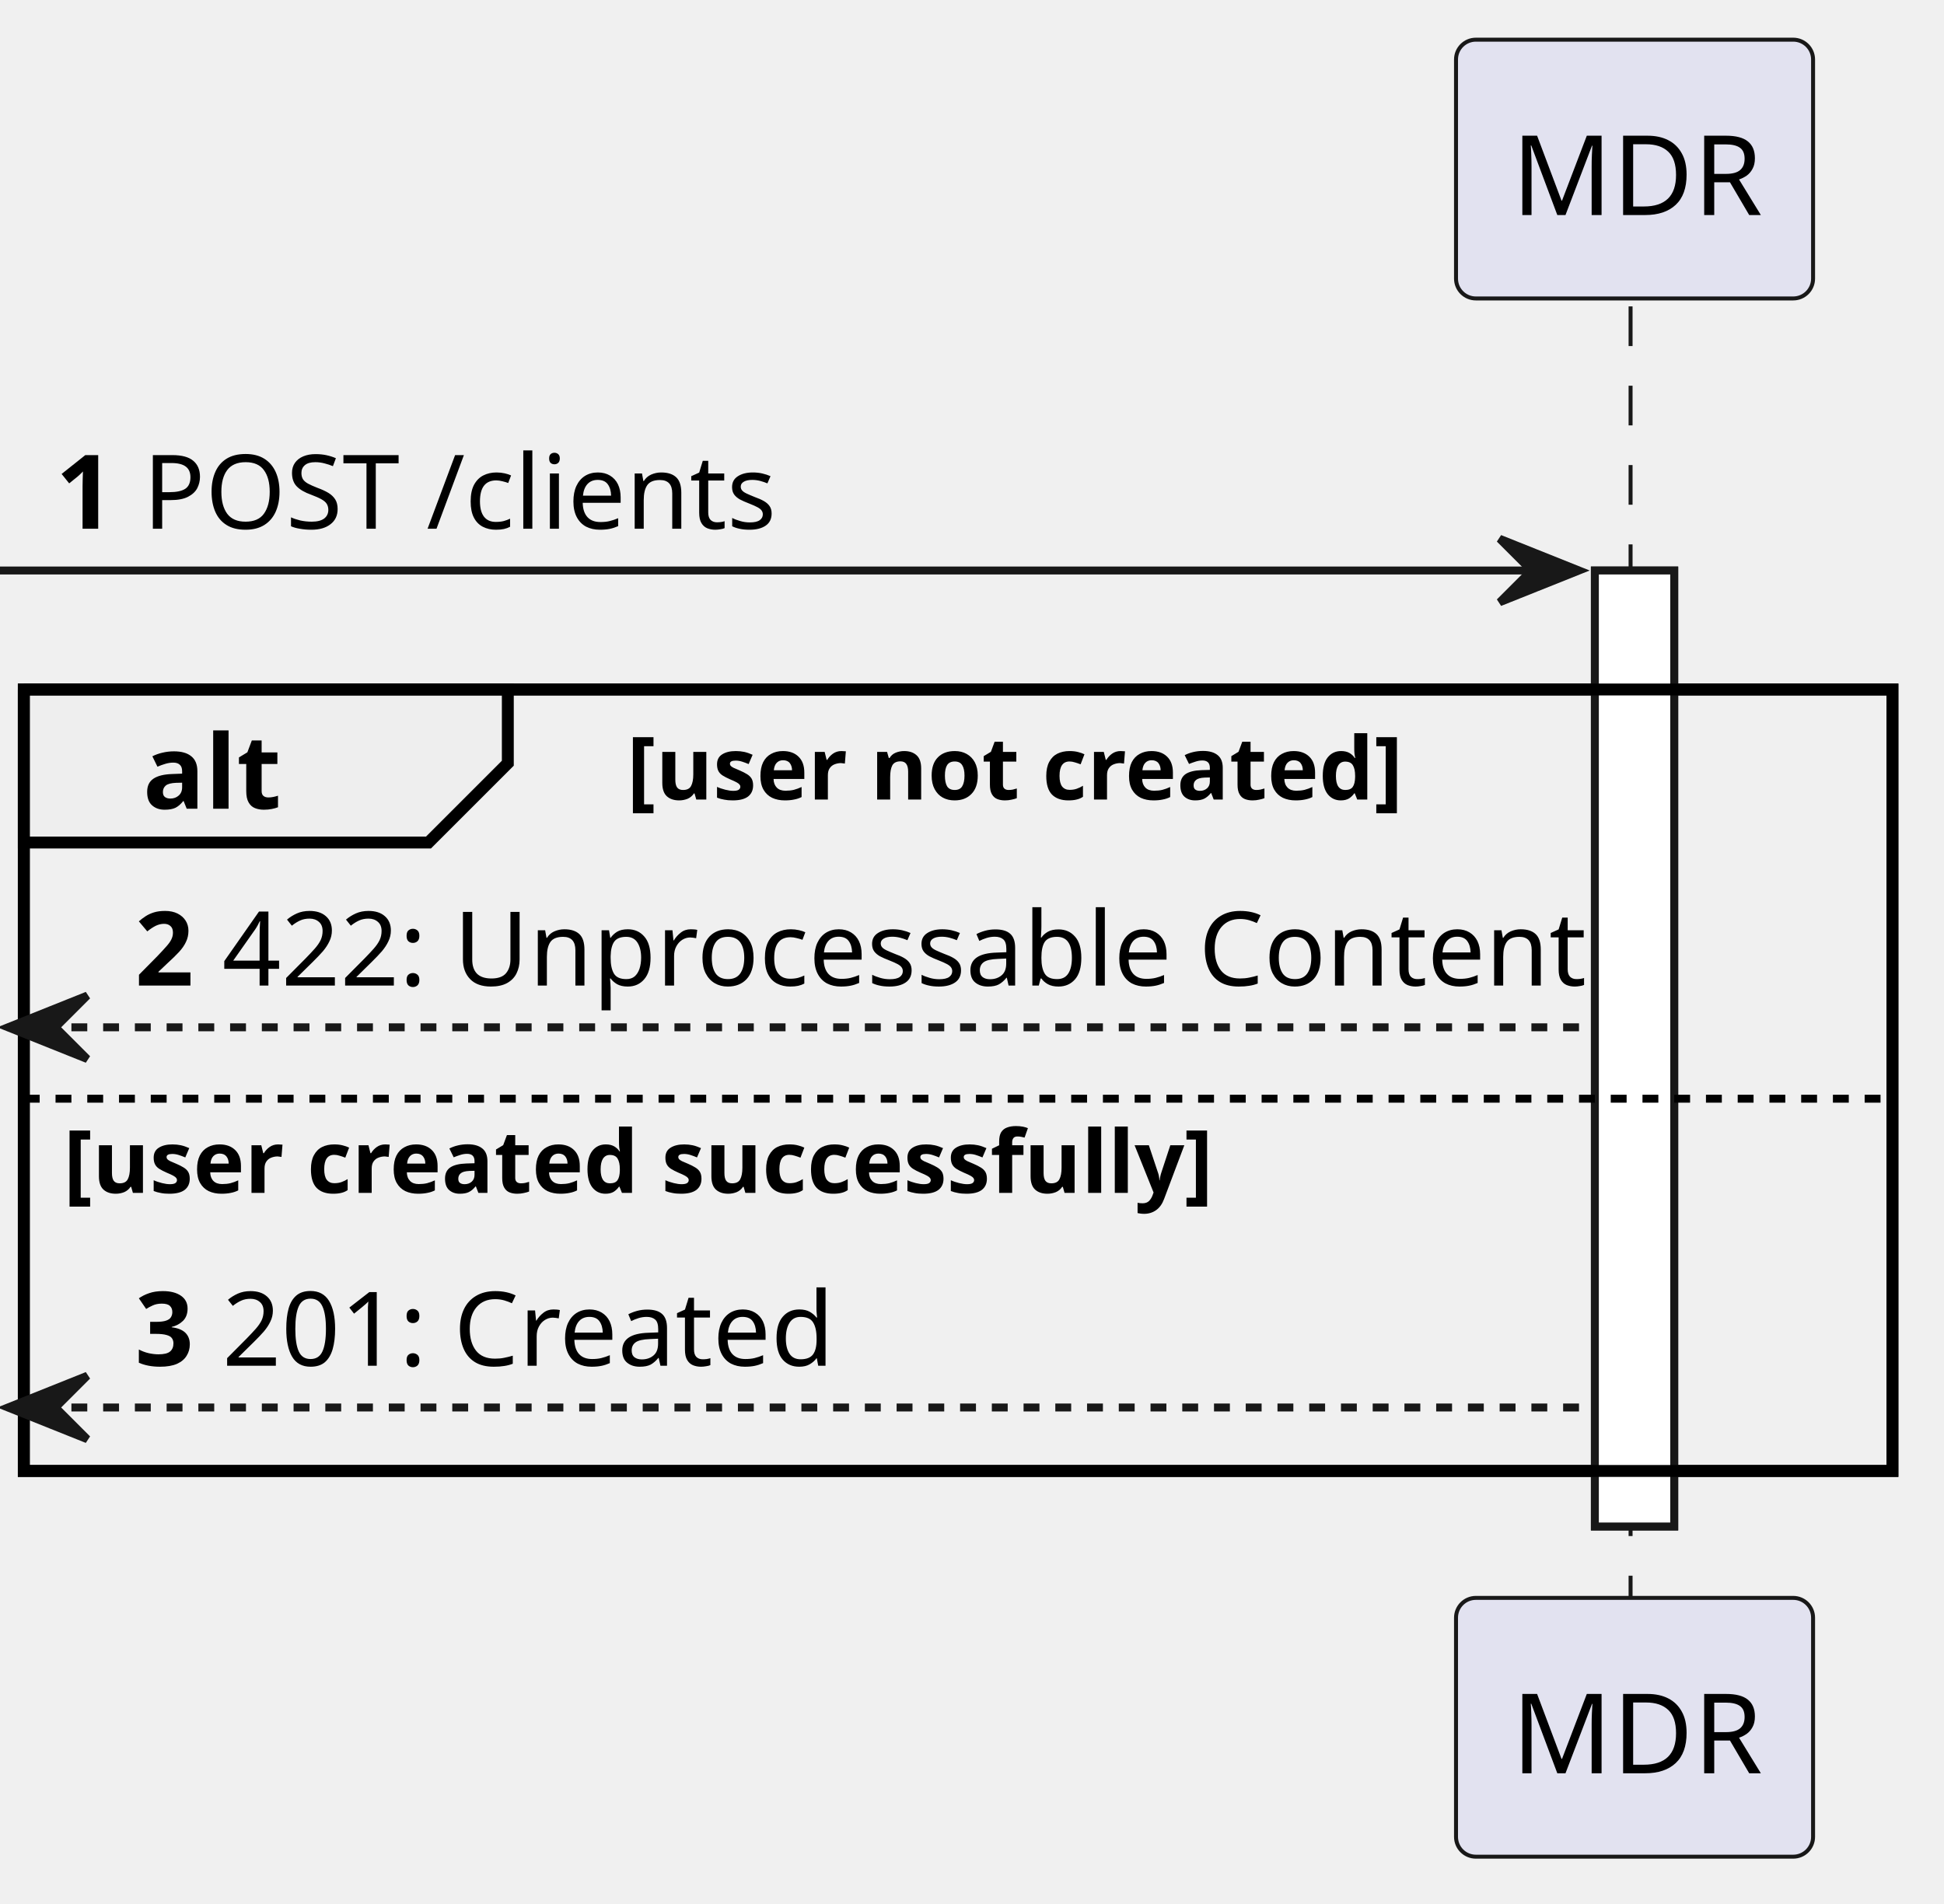
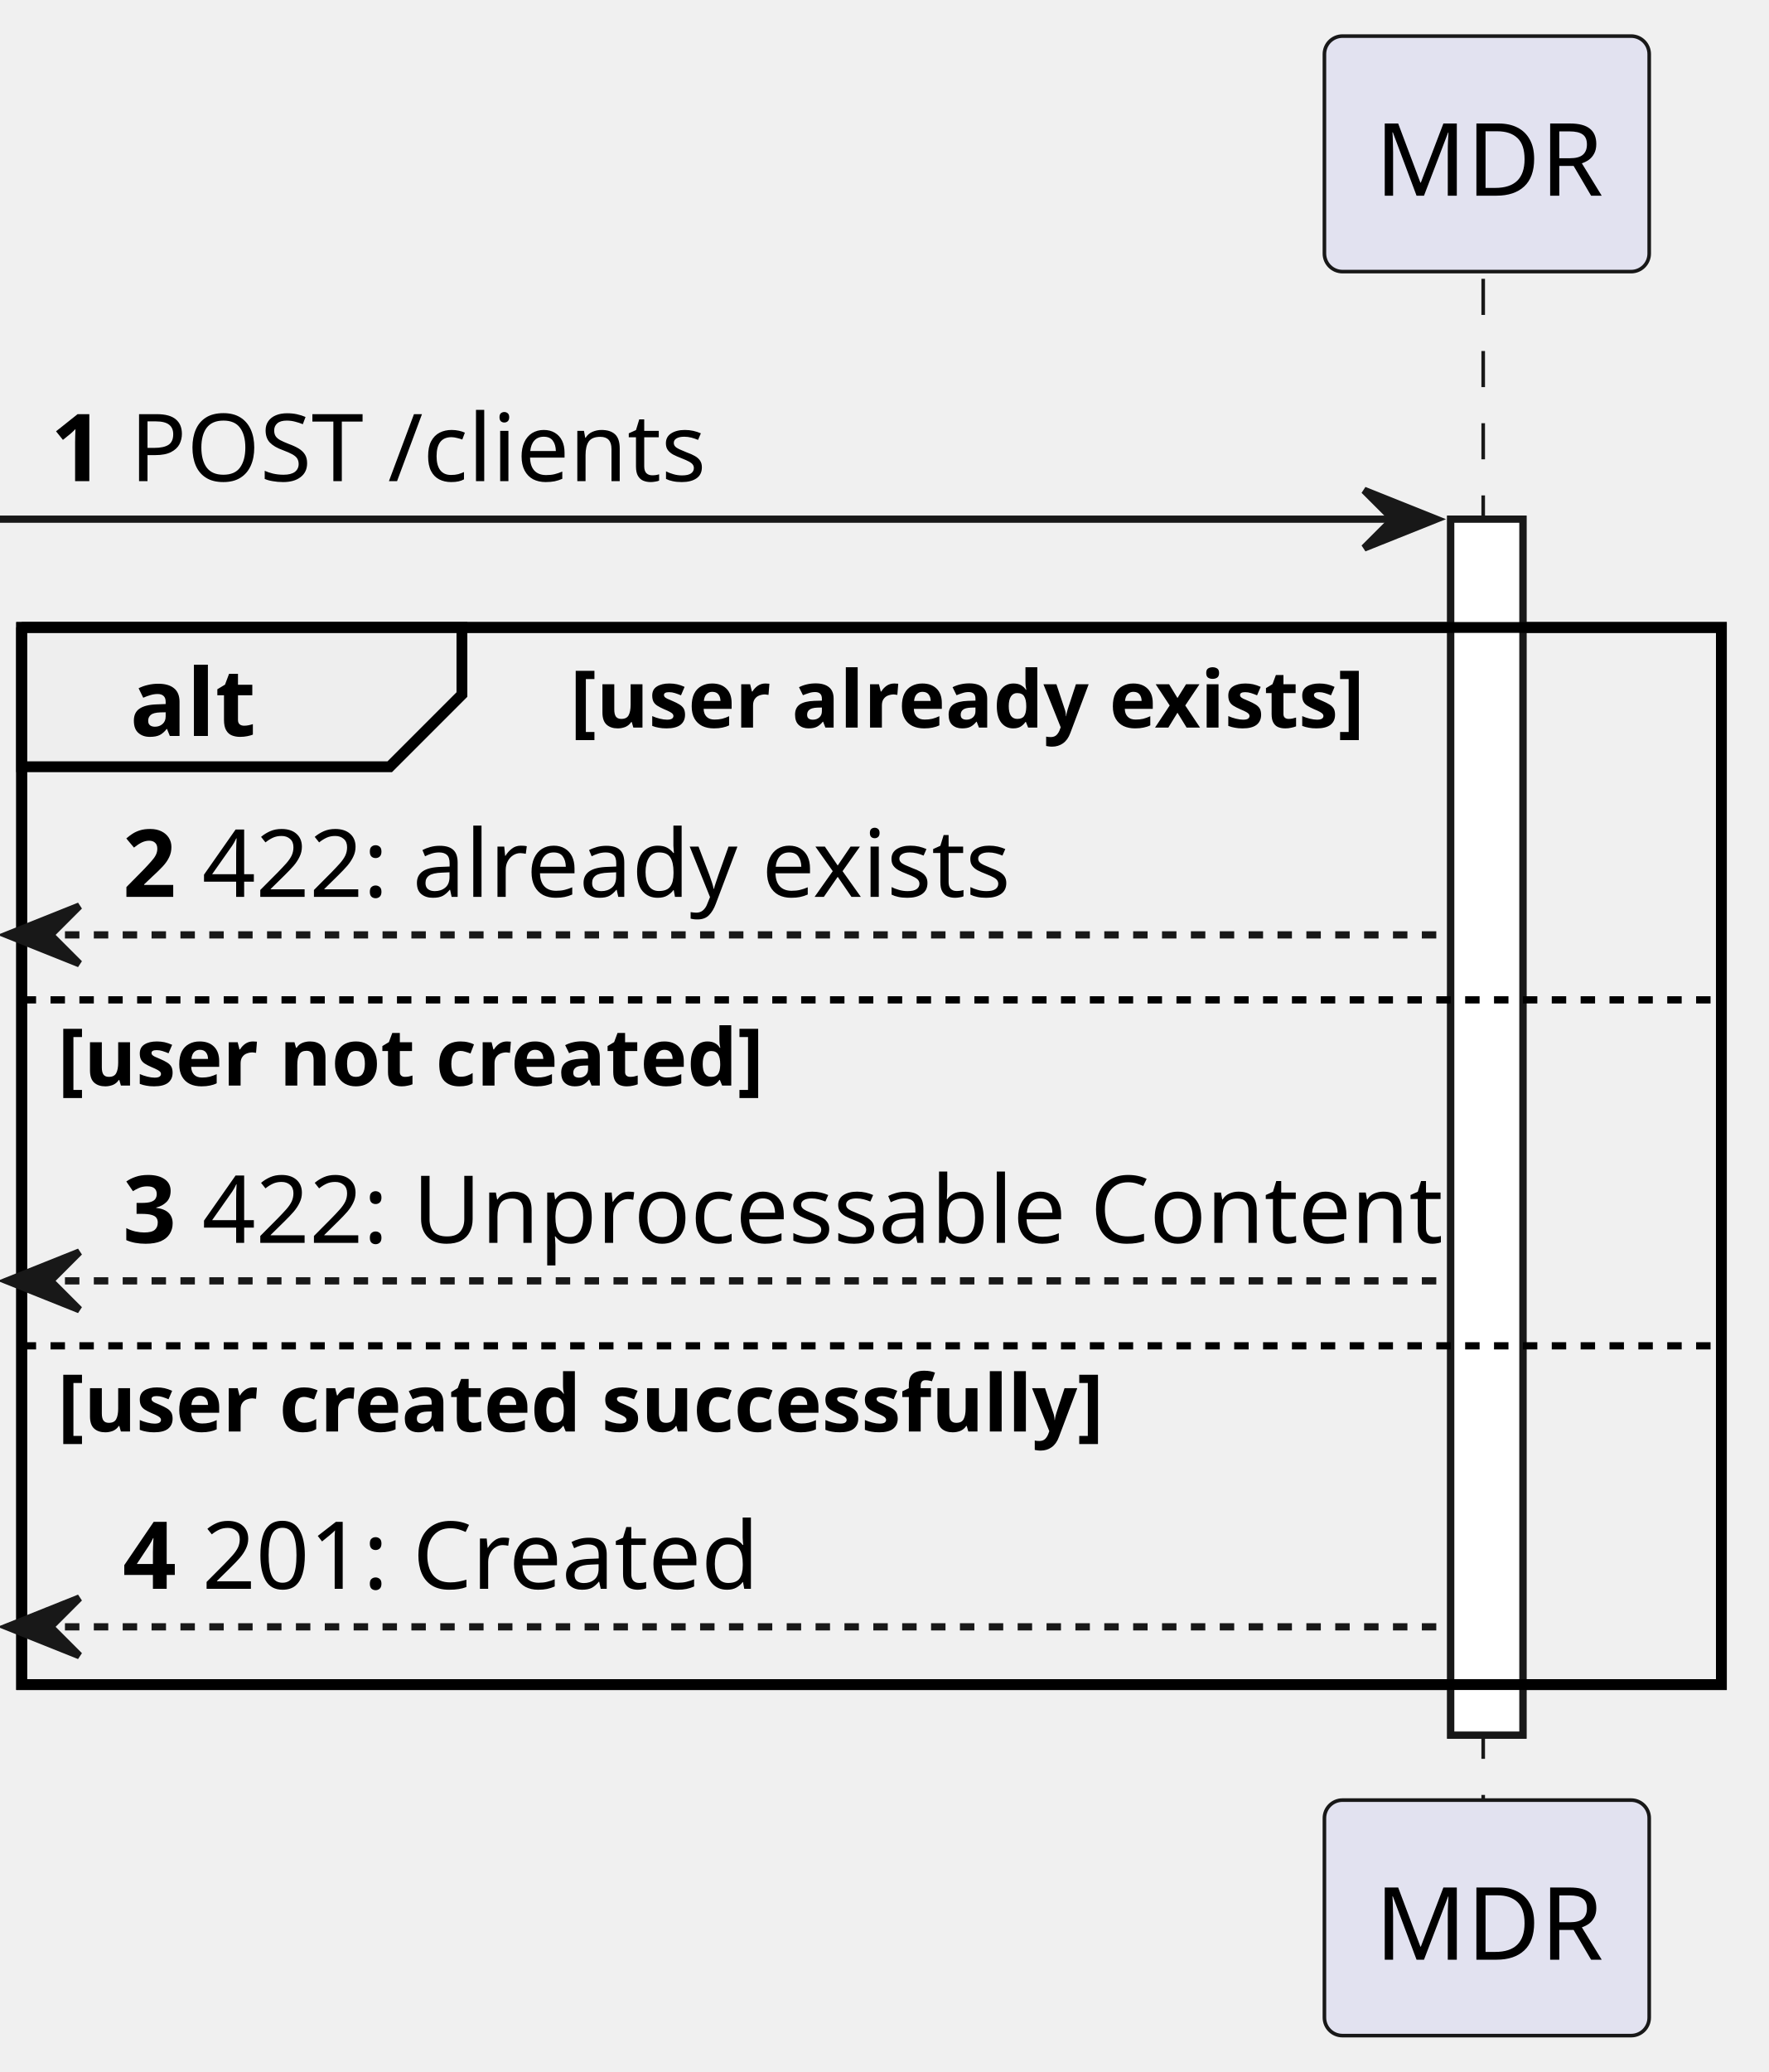
- <svg xmlns="http://www.w3.org/2000/svg" contentStyleType="text/css" height="240px" preserveAspectRatio="none" style="width:245px;height:240px;background:#FFFFFF;" version="1.1" viewBox="0 0 245 240" width="245px" zoomAndPan="magnify">
+ <svg xmlns="http://www.w3.org/2000/svg" contentStyleType="text/css" height="287px" preserveAspectRatio="none" style="width:245px;height:287px;background:#FFFFFF;" version="1.1" viewBox="0 0 245 287" width="245px" zoomAndPan="magnify">
  <defs />
  <g>
-     <rect fill="#FFFFFF" height="120.504" style="stroke:#181818;stroke-width:1.0;" width="10" x="201" y="71.912" />
-     <rect fill="none" height="98.504" style="stroke:#000000;stroke-width:1.5;" width="235.5" x="3" y="86.912" />
-     <line style="stroke:#181818;stroke-width:0.5;stroke-dasharray:5.0,5.0;" x1="205.5" x2="205.5" y1="38.621" y2="202.416" />
+     <rect fill="#FFFFFF" height="168.426" style="stroke:#181818;stroke-width:1.0;" width="10" x="201" y="71.912" />
+     <rect fill="none" height="146.426" style="stroke:#000000;stroke-width:1.5;" width="235.5" x="3" y="86.912" />
+     <line style="stroke:#181818;stroke-width:0.5;stroke-dasharray:5.0,5.0;" x1="205.5" x2="205.5" y1="38.621" y2="250.338" />
    <rect fill="#E2E2F0" height="32.621" rx="2.5" ry="2.5" style="stroke:#181818;stroke-width:0.5;" width="45" x="183.5" y="5" />
    <text fill="#000000" font-family="sans-serif" font-size="14" lengthAdjust="spacing" textLength="31" x="190.5" y="27.107">MDR</text>
-     <rect fill="#E2E2F0" height="32.621" rx="2.5" ry="2.5" style="stroke:#181818;stroke-width:0.5;" width="45" x="183.5" y="201.416" />
-     <text fill="#000000" font-family="sans-serif" font-size="14" lengthAdjust="spacing" textLength="31" x="190.5" y="223.523">MDR</text>
-     <rect fill="#FFFFFF" height="120.504" style="stroke:#181818;stroke-width:1.0;" width="10" x="201" y="71.912" />
+     <rect fill="#E2E2F0" height="32.621" rx="2.5" ry="2.5" style="stroke:#181818;stroke-width:0.5;" width="45" x="183.5" y="249.338" />
+     <text fill="#000000" font-family="sans-serif" font-size="14" lengthAdjust="spacing" textLength="31" x="190.5" y="271.445">MDR</text>
+     <rect fill="#FFFFFF" height="168.426" style="stroke:#181818;stroke-width:1.0;" width="10" x="201" y="71.912" />
    <polygon fill="#181818" points="189,67.912,199,71.912,189,75.912,193,71.912" style="stroke:#181818;stroke-width:1.0;" />
    <line style="stroke:#181818;stroke-width:1.0;" x1="0" x2="195" y1="71.912" y2="71.912" />
    <text fill="#000000" font-family="sans-serif" font-size="13" font-weight="bold" lengthAdjust="spacing" textLength="7" x="7" y="66.649">1</text>
    <text fill="#000000" font-family="sans-serif" font-size="13" lengthAdjust="spacing" textLength="81" x="18" y="66.649">POST /clients</text>
    <path d="M3,86.912 L64,86.912 L64,96.203 L54,106.203 L3,106.203 L3,86.912 " fill="#EEEEEE" style="stroke:#000000;stroke-width:1.5;" />
-     <rect fill="none" height="98.504" style="stroke:#000000;stroke-width:1.5;" width="235.5" x="3" y="86.912" />
+     <rect fill="none" height="146.426" style="stroke:#000000;stroke-width:1.5;" width="235.5" x="3" y="86.912" />
    <text fill="#000000" font-family="sans-serif" font-size="13" font-weight="bold" lengthAdjust="spacing" textLength="16" x="18" y="101.94">alt</text>
-     <text fill="#000000" font-family="sans-serif" font-size="11" font-weight="bold" lengthAdjust="spacing" textLength="100" x="79" y="100.782">[user not created]</text>
+     <text fill="#000000" font-family="sans-serif" font-size="11" font-weight="bold" lengthAdjust="spacing" textLength="114" x="79" y="100.782">[user already exists]</text>
    <polygon fill="#181818" points="11,125.494,1,129.494,11,133.494,7,129.494" style="stroke:#181818;stroke-width:1.0;" />
    <line style="stroke:#181818;stroke-width:1.0;stroke-dasharray:2.0,2.0;" x1="5" x2="200" y1="129.494" y2="129.494" />
    <text fill="#000000" font-family="sans-serif" font-size="13" font-weight="bold" lengthAdjust="spacing" textLength="7" x="17" y="124.231">2</text>
-     <text fill="#000000" font-family="sans-serif" font-size="13" lengthAdjust="spacing" textLength="164" x="28" y="124.231">422: Unprocessable Content</text>
+     <text fill="#000000" font-family="sans-serif" font-size="13" lengthAdjust="spacing" textLength="110" x="28" y="124.231">422: already exists</text>
    <line style="stroke:#000000;stroke-width:1.0;stroke-dasharray:2.0,2.0;" x1="3" x2="238.5" y1="138.494" y2="138.494" />
-     <text fill="#000000" font-family="sans-serif" font-size="11" font-weight="bold" lengthAdjust="spacing" textLength="152" x="8" y="150.364">[user created successfully]</text>
+     <text fill="#000000" font-family="sans-serif" font-size="11" font-weight="bold" lengthAdjust="spacing" textLength="100" x="8" y="150.364">[user not created]</text>
    <polygon fill="#181818" points="11,173.416,1,177.416,11,181.416,7,177.416" style="stroke:#181818;stroke-width:1.0;" />
    <line style="stroke:#181818;stroke-width:1.0;stroke-dasharray:2.0,2.0;" x1="5" x2="200" y1="177.416" y2="177.416" />
    <text fill="#000000" font-family="sans-serif" font-size="13" font-weight="bold" lengthAdjust="spacing" textLength="7" x="17" y="172.153">3</text>
-     <text fill="#000000" font-family="sans-serif" font-size="13" lengthAdjust="spacing" textLength="74" x="28" y="172.153">201: Created</text>
+     <text fill="#000000" font-family="sans-serif" font-size="13" lengthAdjust="spacing" textLength="164" x="28" y="172.153">422: Unprocessable Content</text>
+     <line style="stroke:#000000;stroke-width:1.0;stroke-dasharray:2.0,2.0;" x1="3" x2="238.5" y1="186.416" y2="186.416" />
+     <text fill="#000000" font-family="sans-serif" font-size="11" font-weight="bold" lengthAdjust="spacing" textLength="152" x="8" y="198.286">[user created successfully]</text>
+     <polygon fill="#181818" points="11,221.338,1,225.338,11,229.338,7,225.338" style="stroke:#181818;stroke-width:1.0;" />
+     <line style="stroke:#181818;stroke-width:1.0;stroke-dasharray:2.0,2.0;" x1="5" x2="200" y1="225.338" y2="225.338" />
+     <text fill="#000000" font-family="sans-serif" font-size="13" font-weight="bold" lengthAdjust="spacing" textLength="7" x="17" y="220.075">4</text>
+     <text fill="#000000" font-family="sans-serif" font-size="13" lengthAdjust="spacing" textLength="74" x="28" y="220.075">201: Created</text>
  </g>
</svg>
